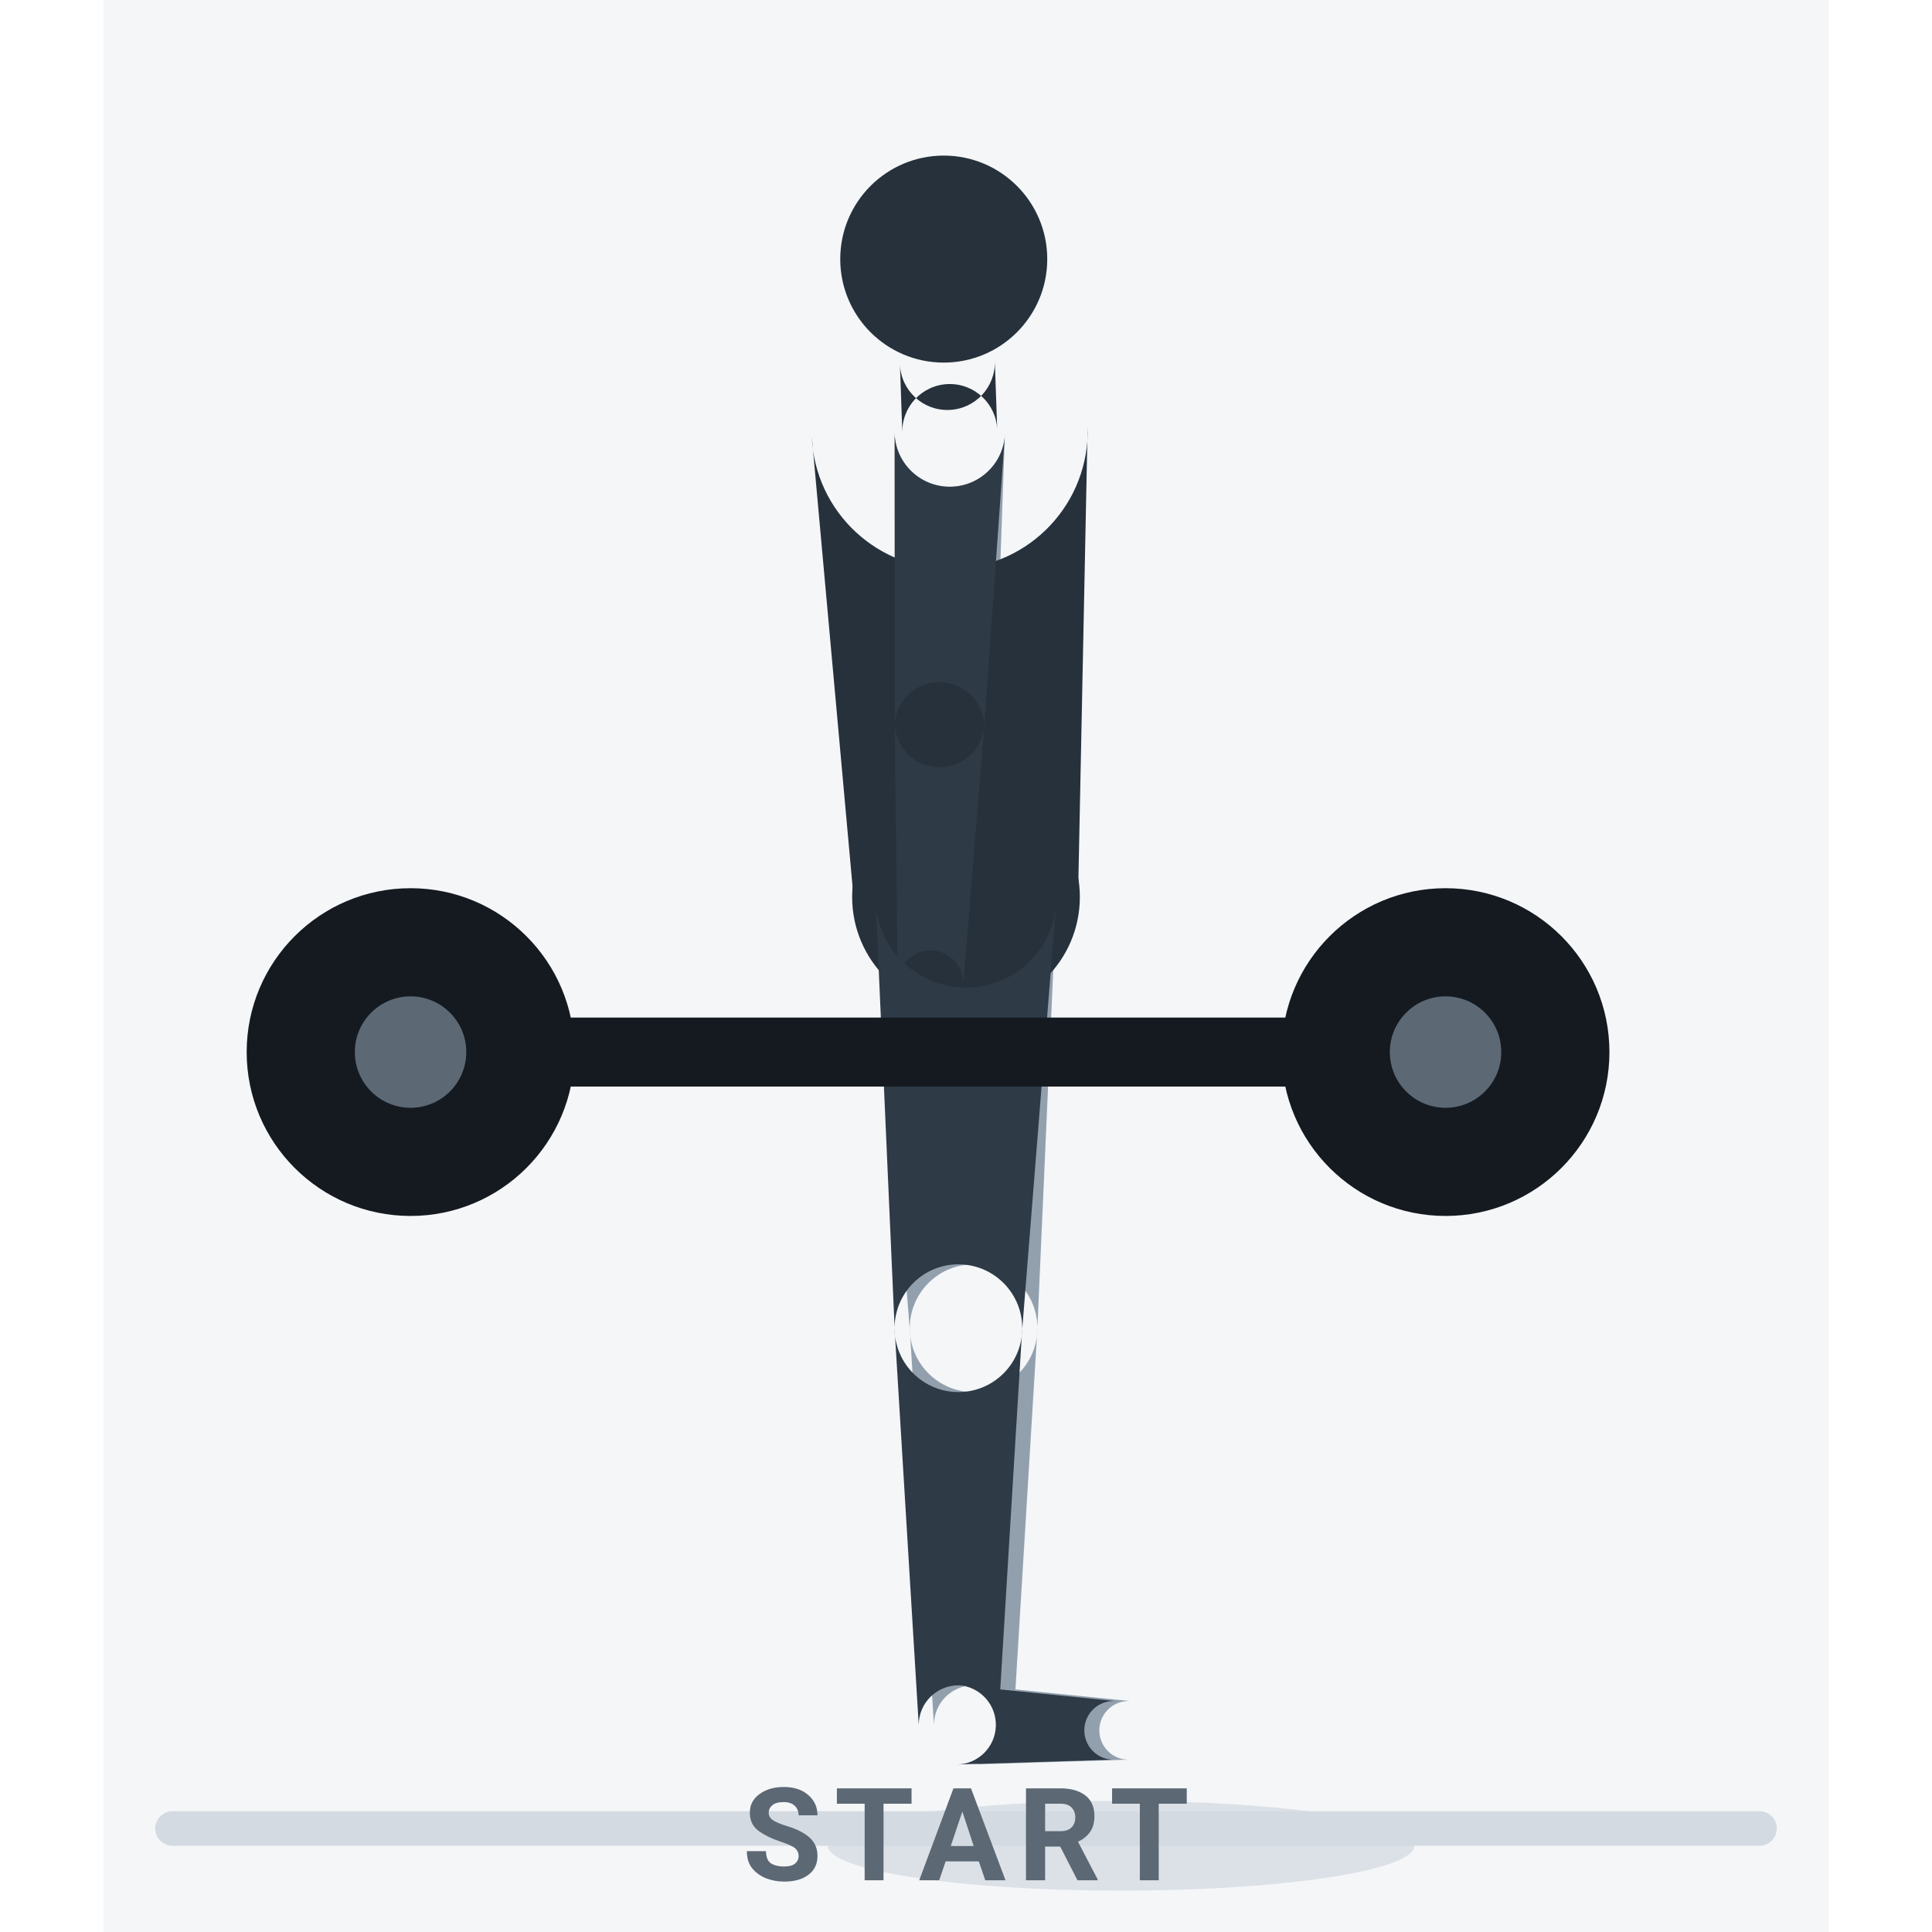
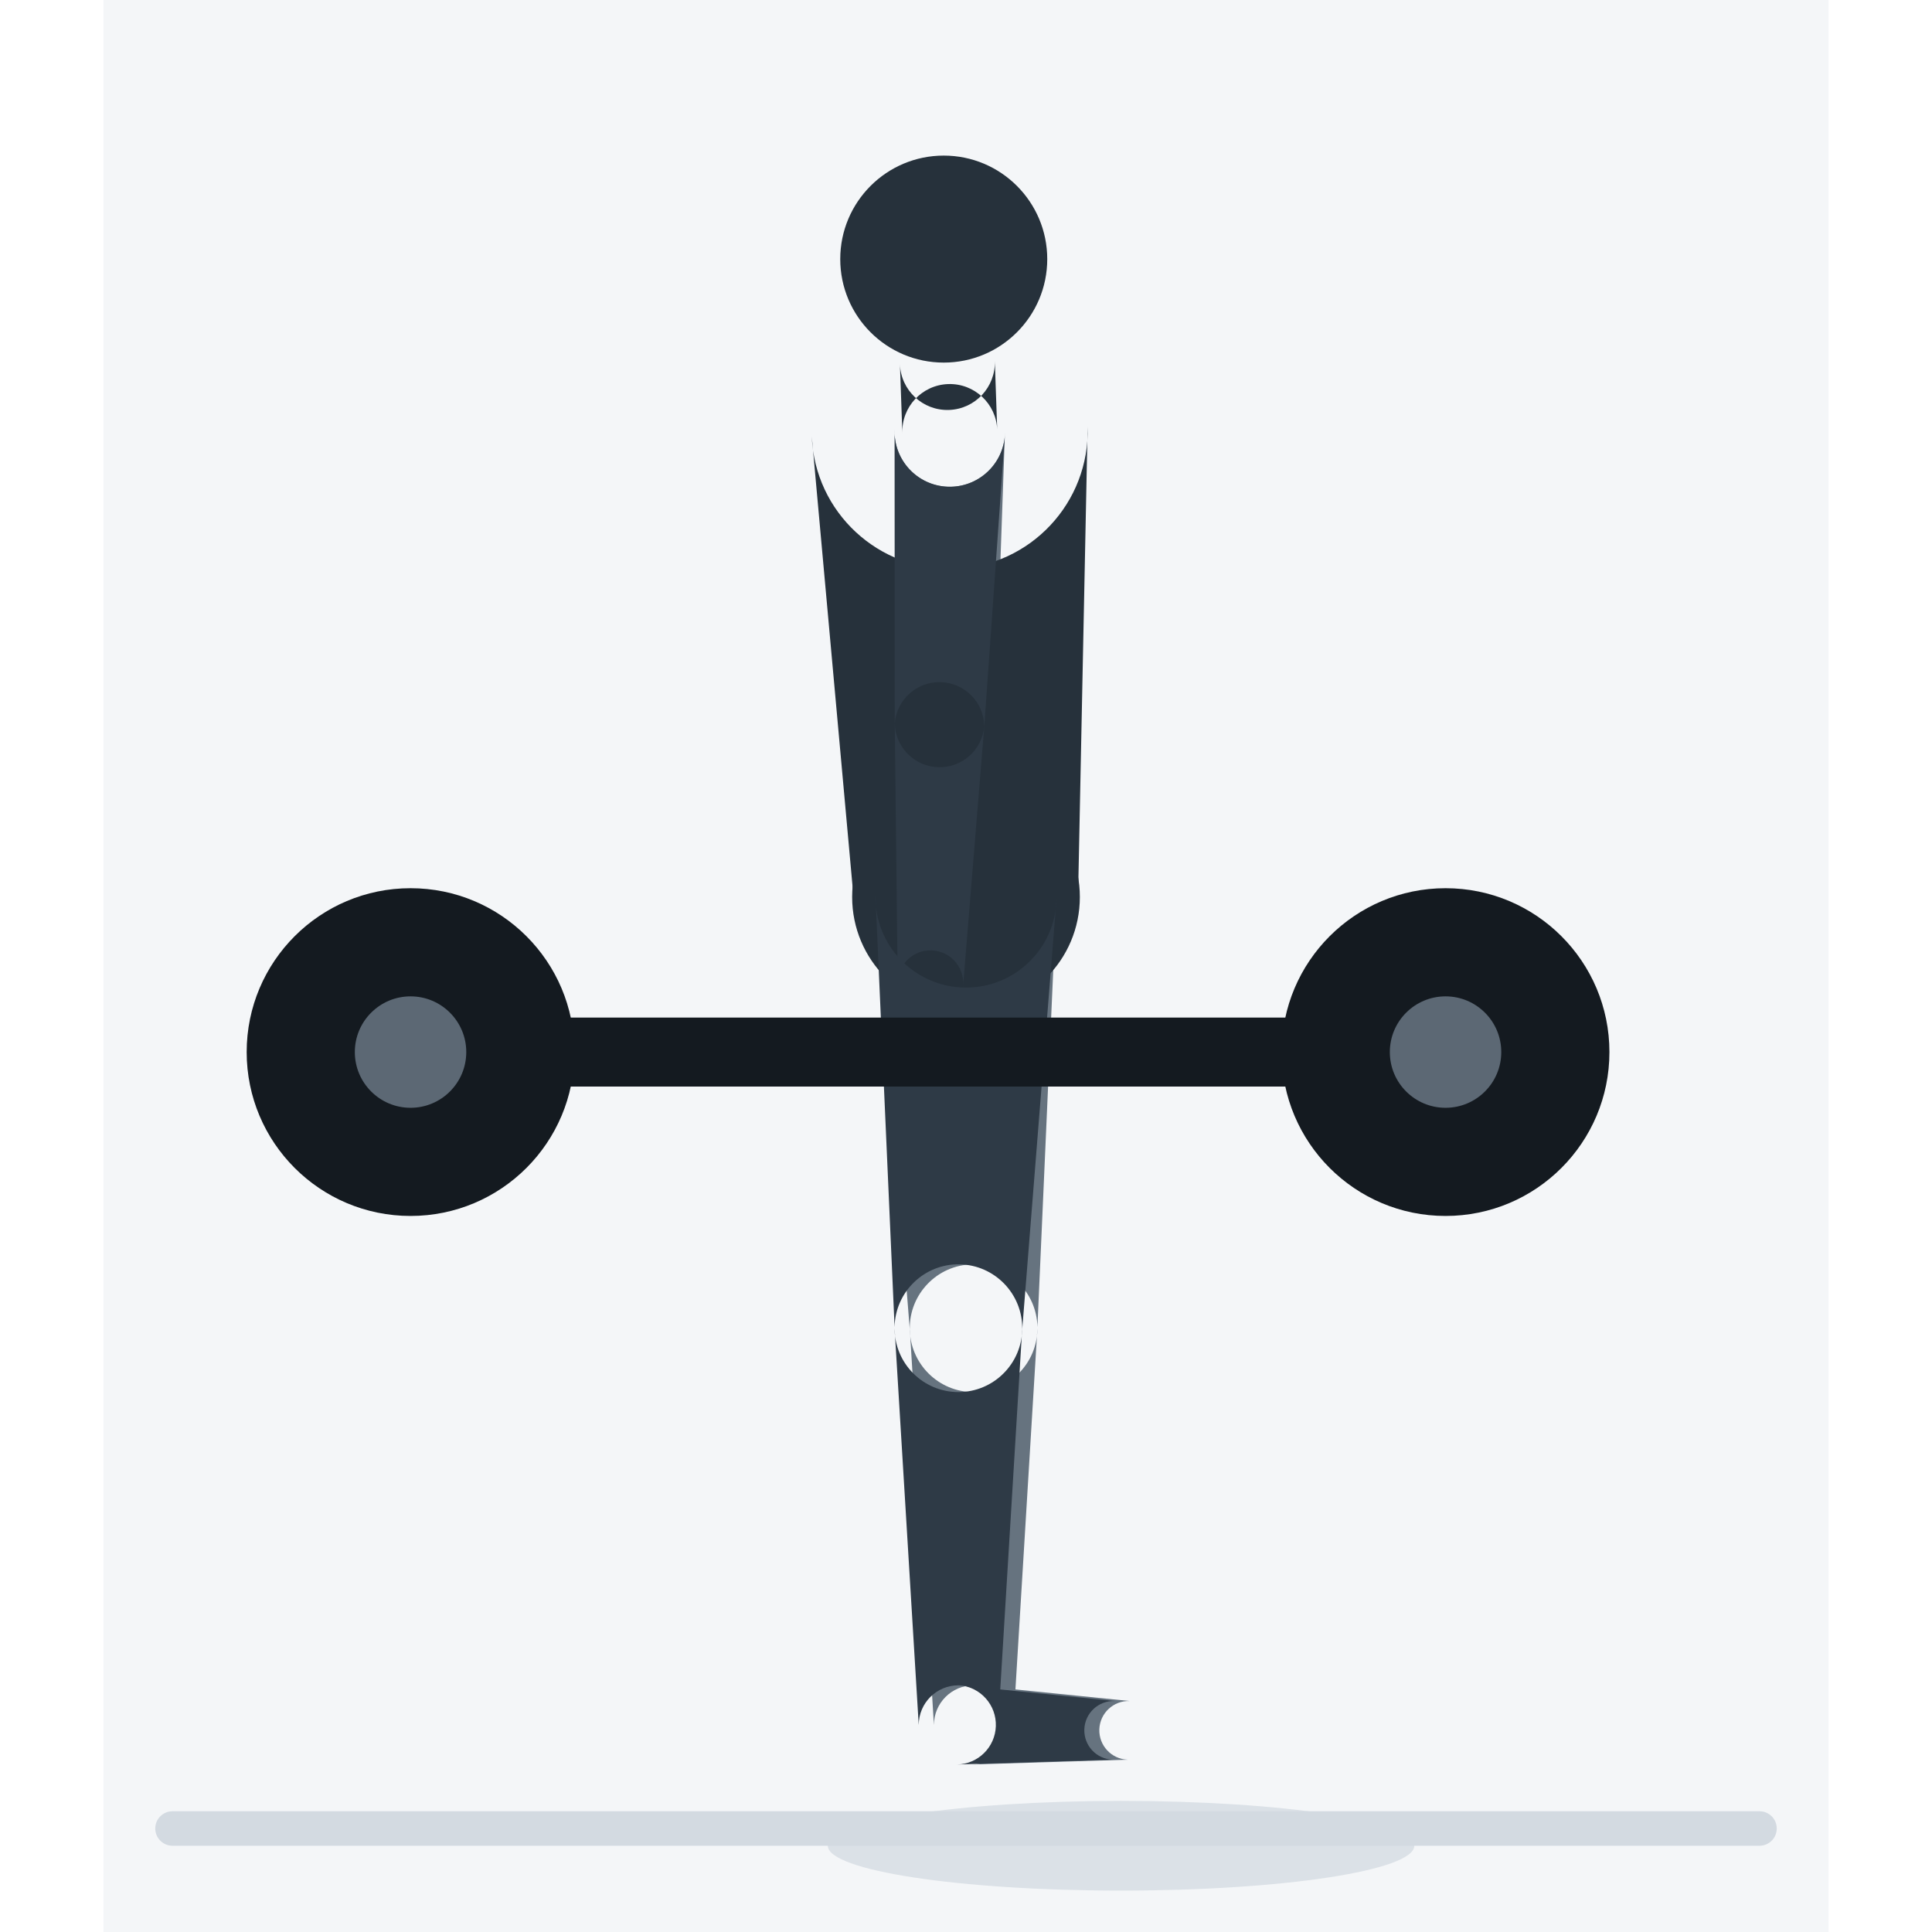
<svg xmlns="http://www.w3.org/2000/svg" viewBox="-50 -58 100 112" width="480" height="480" role="img" aria-label="Barbell Romanian Deadlift — start position">
  <rect x="-50" y="-58" width="100" height="112" fill="#F4F6F8" />
  <ellipse cx="8.99" cy="49" rx="17" ry="2.6" fill="#D3DAE1" opacity="0.75" />
  <line x1="-46" y1="48" x2="46" y2="48" stroke="#D3DAE1" stroke-width="2" stroke-linecap="round" />
  <g opacity="0.92">
-     <path d="M -5.25 -5.91 L -3.26 19.06 A 3.7 3.7 0 0 1 4.14 18.93 L 5.25 -6.09 A 5.25 5.25 0 0 1 -5.25 -5.91 Z" fill="#8A99A8" />
-     <path d="M -3.26 19 L -1.86 42 A 2.3 2.3 0 0 1 2.74 42 L 4.14 19 A 3.7 3.7 0 0 1 -3.26 19 Z" fill="#8A99A8" />
-     <path d="M 0.36 44.29 L 9.37 44.01 A 1.7 1.7 0 0 1 9.49 40.61 L 0.52 39.7 A 2.3 2.3 0 0 1 0.36 44.29 Z" fill="#8A99A8" />
-     <path d="M -4.14 -32.98 L -3.54 -15.98 A 2.6 2.6 0 0 1 1.66 -15.98 L 2.26 -32.98 A 3.2 3.2 0 0 1 -4.14 -32.98 Z" fill="#8A99A8" />
-     <path d="M -3.54 -15.98 L -2.84 -0.98 A 1.9 1.9 0 0 1 0.96 -0.98 L 1.66 -15.98 A 2.6 2.6 0 0 1 -3.54 -15.98 Z" fill="#8A99A8" />
-     <path d="M -2.84 -0.98 L -2.54 3.02 A 1.6 1.6 0 0 1 0.66 3.02 L 0.96 -0.98 A 1.9 1.9 0 0 1 -2.84 -0.98 Z" fill="#8A99A8" />
+     <path d="M -5.25 -5.91 L -3.26 19.06 A 3.7 3.7 0 0 1 4.14 18.93 L 5.25 -6.09 A 5.25 5.25 0 0 1 -5.25 -5.91 Z" fill="#5A6875" />
+     <path d="M -3.26 19 L -1.86 42 A 2.3 2.3 0 0 1 2.74 42 L 4.14 19 A 3.7 3.7 0 0 1 -3.26 19 Z" fill="#5A6875" />
+     <path d="M 0.36 44.29 L 9.37 44.01 A 1.7 1.7 0 0 1 9.49 40.61 L 0.52 39.7 A 2.3 2.3 0 0 1 0.36 44.29 Z" fill="#5A6875" />
+     <path d="M -4.14 -32.98 L -3.54 -15.98 A 2.6 2.6 0 0 1 1.66 -15.98 L 2.26 -32.98 A 3.2 3.2 0 0 1 -4.14 -32.98 Z" fill="#5A6875" />
+     <path d="M -3.54 -15.98 L -2.84 -0.98 A 1.9 1.9 0 0 1 0.96 -0.98 L 1.66 -15.98 A 2.6 2.6 0 0 1 -3.54 -15.98 Z" fill="#5A6875" />
+     <path d="M -2.84 -0.98 L -2.54 3.02 A 1.6 1.6 0 0 1 0.66 3.02 L 0.96 -0.98 A 1.9 1.9 0 0 1 -2.84 -0.98 Z" fill="#5A6875" />
  </g>
  <circle cx="0" cy="-6" r="6.6" fill="#26313B" />
  <path d="M 6.5 -6.23 L 7.05 -33.26 A 8 8 0 0 1 -8.94 -32.7 L -6.5 -5.77 A 6.5 6.5 0 0 1 6.5 -6.23 Z" fill="#26313B" />
  <path d="M 1.81 -33.08 L 1.67 -37.08 A 2.75 2.75 0 0 1 -3.83 -36.89 L -3.69 -32.89 A 2.75 2.75 0 0 1 1.81 -33.08 Z" fill="#26313B" />
  <circle cx="-1.29" cy="-42.98" r="6" fill="#26313B" />
  <path d="M -5.25 -6.09 L -4.14 18.93 A 3.7 3.7 0 0 1 3.26 19.06 L 5.25 -5.91 A 5.25 5.25 0 0 1 -5.25 -6.09 Z" fill="#2E3A46" />
  <path d="M -4.14 19 L -2.74 42 A 2.3 2.3 0 0 1 1.86 42 L 3.26 19 A 3.7 3.7 0 0 1 -4.14 19 Z" fill="#2E3A46" />
  <path d="M -0.52 44.29 L 8.5 44.01 A 1.7 1.7 0 0 1 8.62 40.61 L -0.36 39.7 A 2.3 2.3 0 0 1 -0.52 44.29 Z" fill="#2E3A46" />
  <path d="M -4.14 -33.1 L -4.13 -16.08 A 2.6 2.6 0 0 1 1.06 -15.9 L 2.26 -32.87 A 3.2 3.2 0 0 1 -4.14 -33.1 Z" fill="#2E3A46" />
  <path d="M -4.13 -16.08 L -3.96 -1.07 A 1.9 1.9 0 0 1 -0.16 -0.94 L 1.06 -15.9 A 2.6 2.6 0 0 1 -4.13 -16.08 Z" fill="#2E3A46" />
  <path d="M -3.96 -1.07 L -3.8 2.94 A 1.6 1.6 0 0 1 -0.6 3.05 L -0.16 -0.94 A 1.9 1.9 0 0 1 -3.96 -1.07 Z" fill="#2E3A46" />
  <g>
    <line x1="-32.2" y1="2.99" x2="27.8" y2="2.99" stroke="#141A20" stroke-width="4" stroke-linecap="round" />
    <g>
      <circle cx="-32.2" cy="2.99" r="9.5" fill="#141A20" />
      <circle cx="-32.2" cy="2.99" r="3.23" fill="#5C6874" />
    </g>
    <g>
      <circle cx="27.8" cy="2.99" r="9.5" fill="#141A20" />
      <circle cx="27.8" cy="2.99" r="3.23" fill="#5C6874" />
    </g>
  </g>
-   <text x="0" y="51" text-anchor="middle" font-family="ui-sans-serif,system-ui,-apple-system,Segoe UI,Roboto,sans-serif" font-size="7.5" font-weight="700" letter-spacing="0.7" fill="#5C6874">START</text>
</svg>
